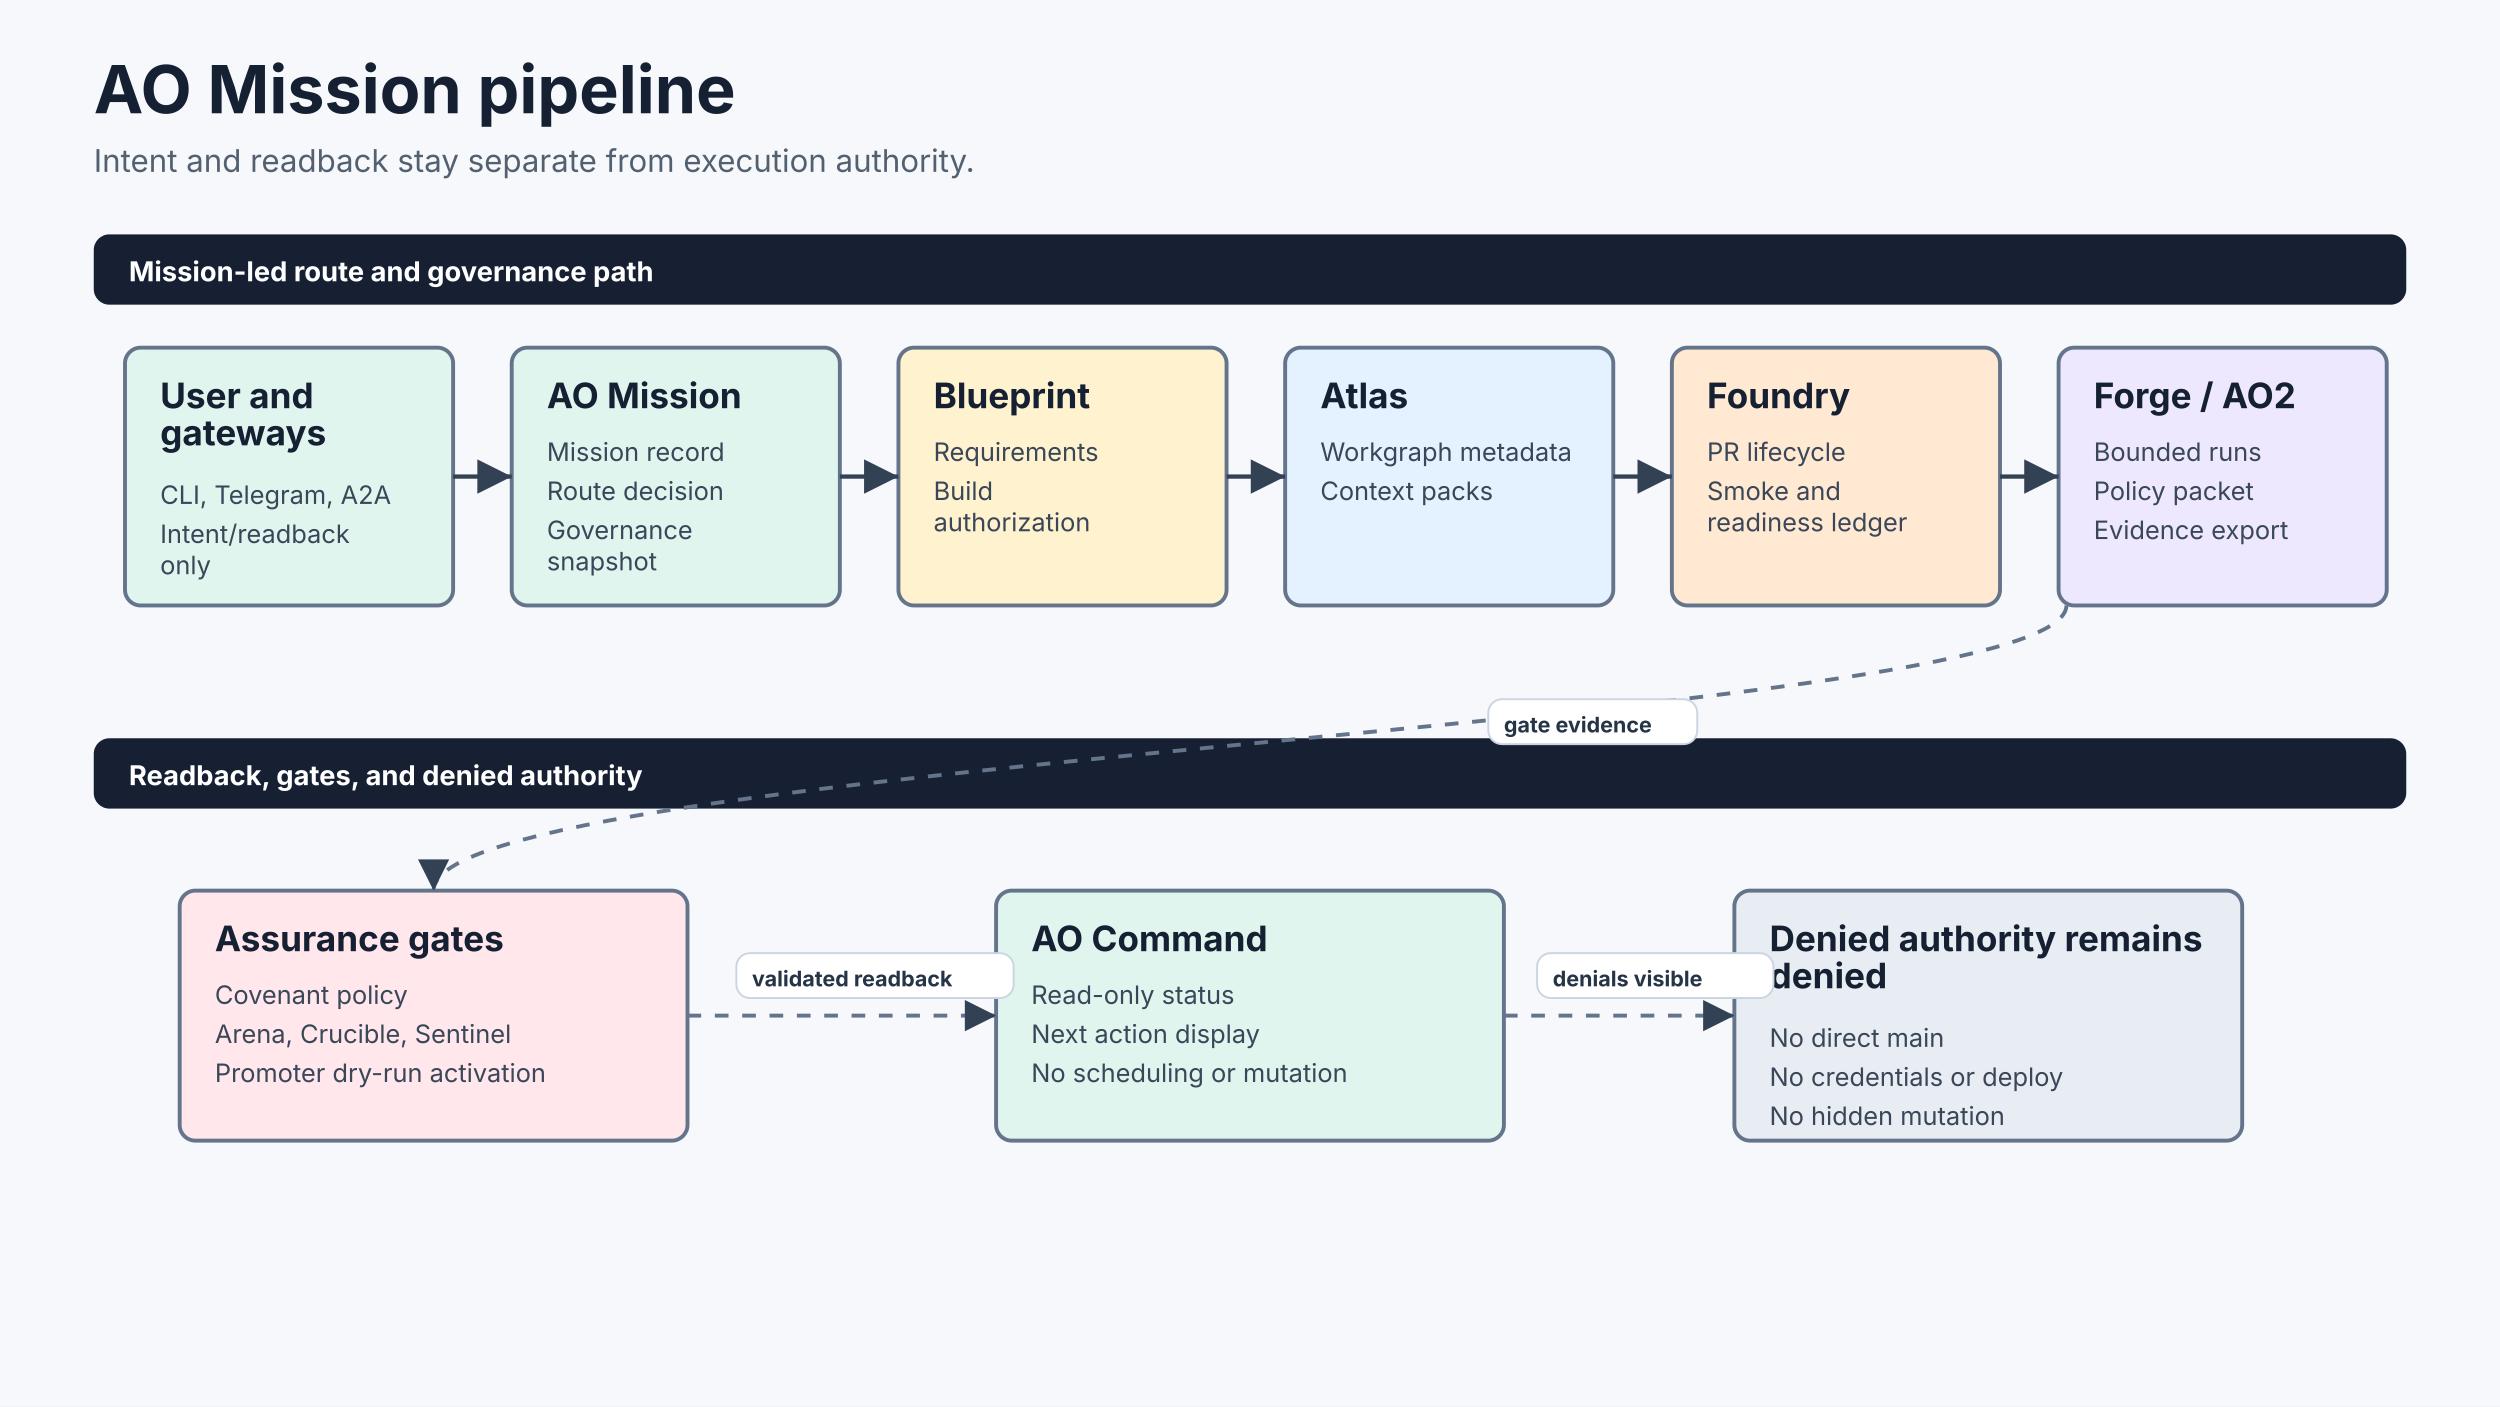
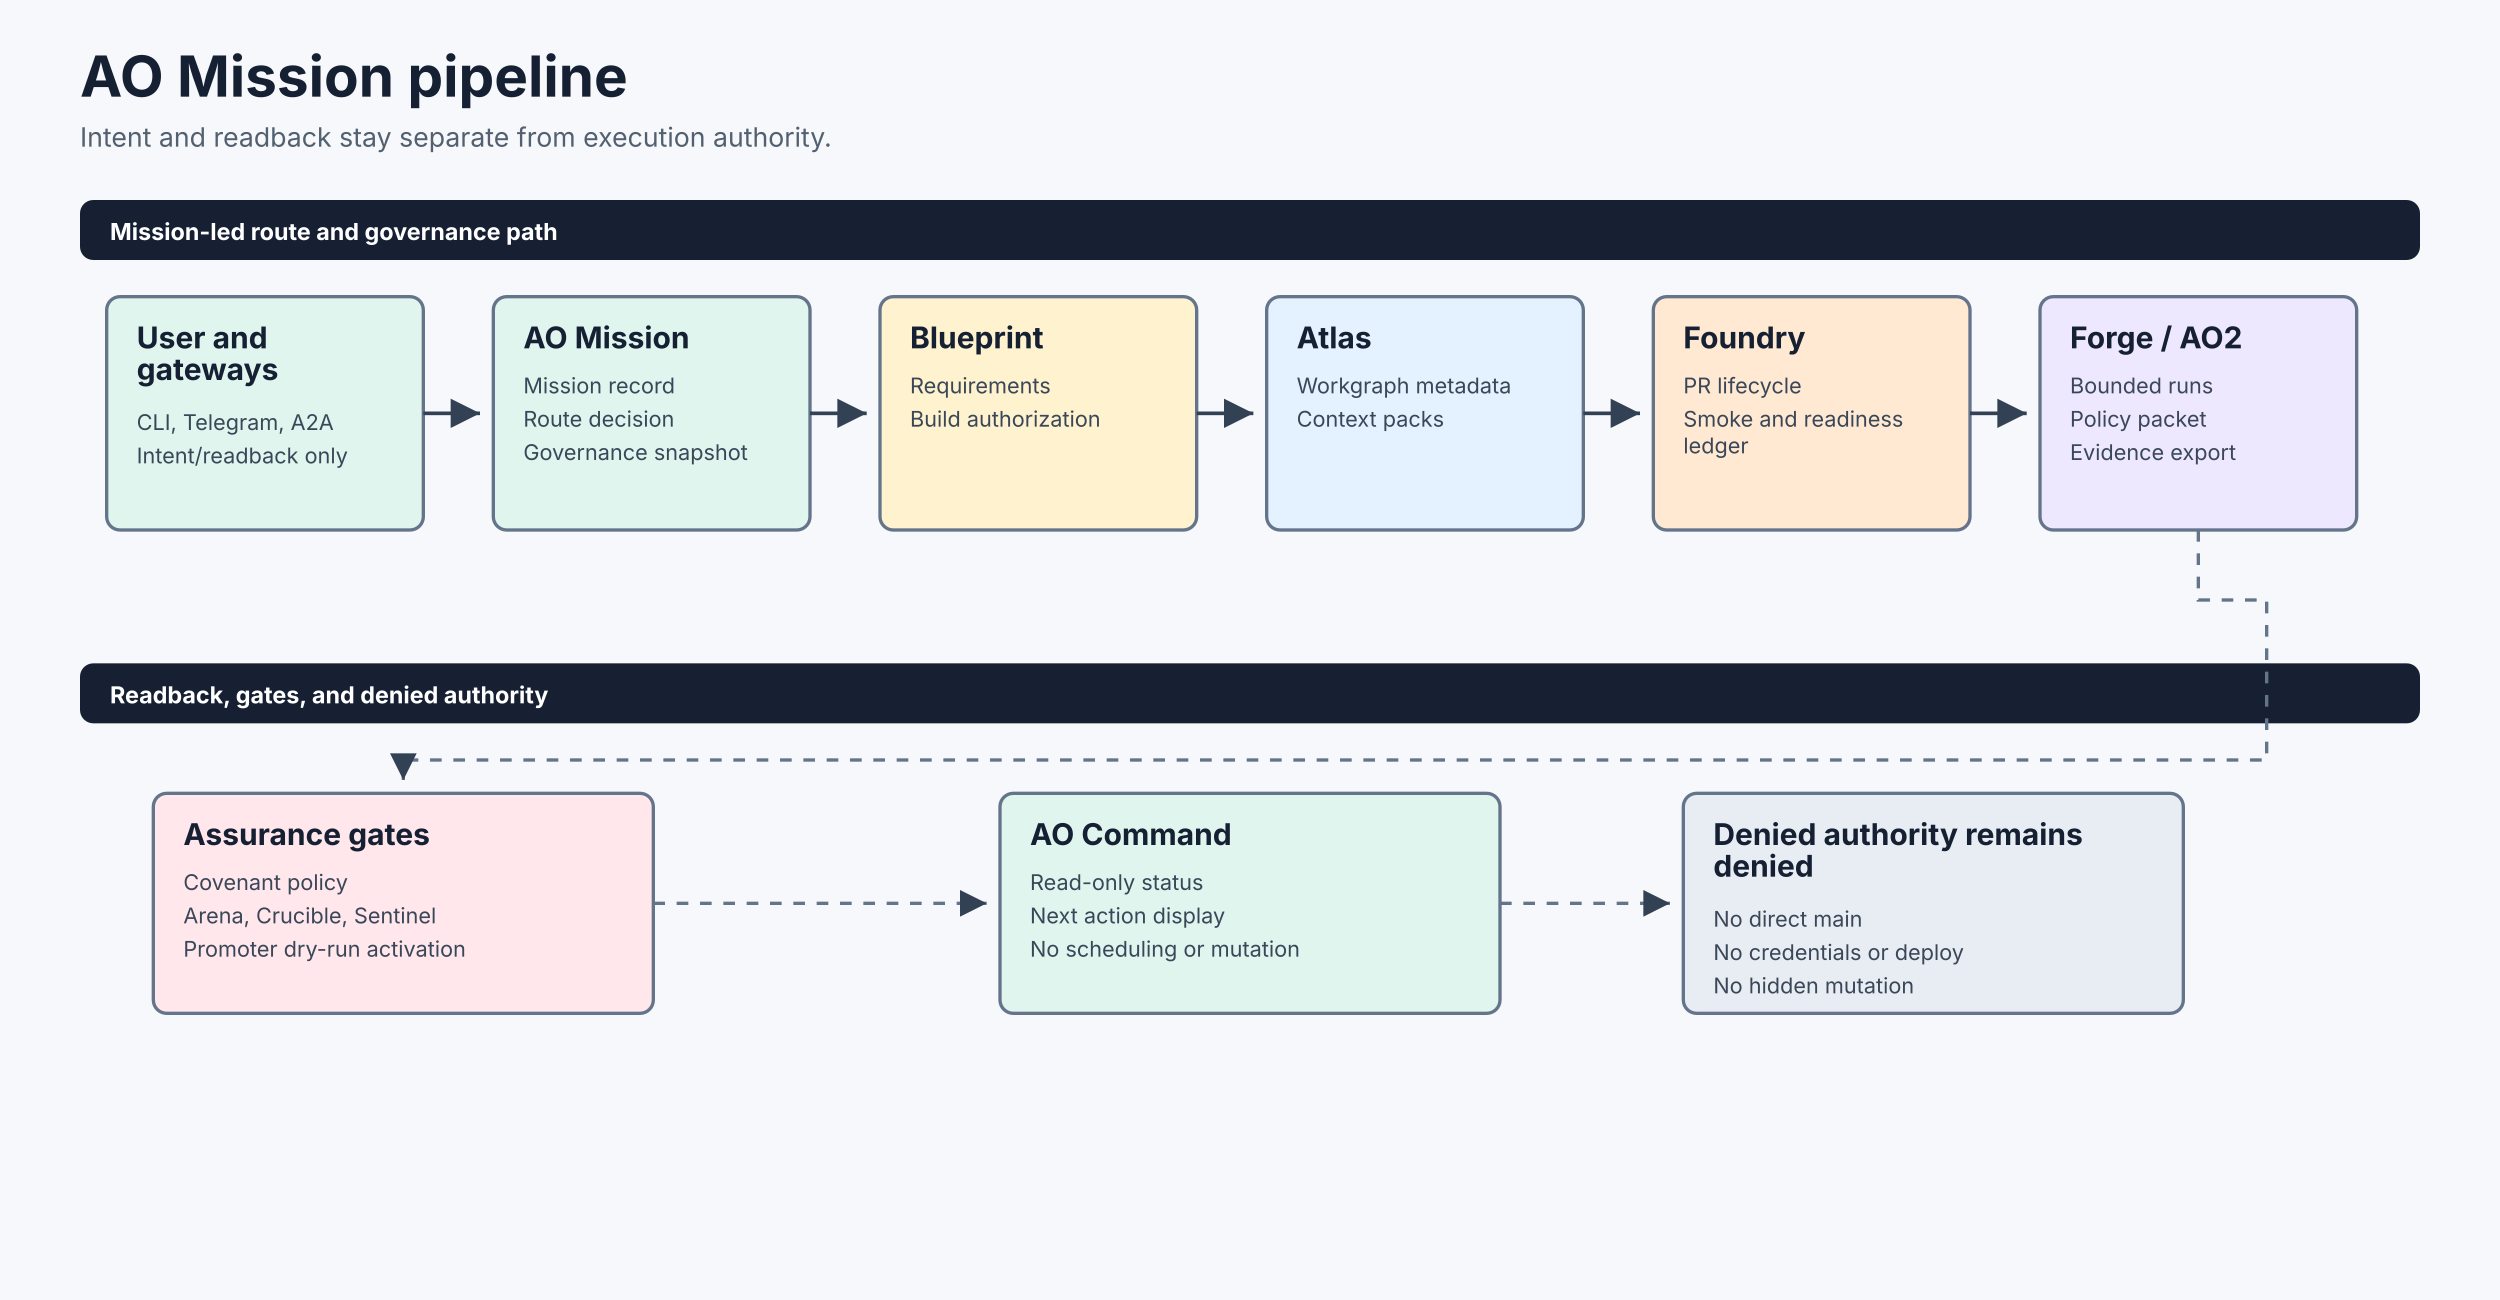
- <svg xmlns="http://www.w3.org/2000/svg" width="1280" height="720" viewBox="0 0 1280 720" role="img" aria-labelledby="title desc">
+ <svg xmlns="http://www.w3.org/2000/svg" width="1500" height="780" viewBox="0 0 1500 780" role="img" aria-labelledby="title desc">
  <defs>
    <marker id="arrow" markerWidth="12" markerHeight="12" refX="10" refY="6" orient="auto">
      <path d="M2,2 L10,6 L2,10 Z" fill="#334155" />
    </marker>
    <style>
      .bg { fill: #f6f8fb; }
      .title { font: 700 34px Inter, Arial, sans-serif; fill: #162033; }
      .subtitle { font: 400 16px Inter, Arial, sans-serif; fill: #526070; }
      .band { rx: 8; }
      .bandText { font: 700 14px Inter, Arial, sans-serif; fill: #ffffff; letter-spacing: 0; }
      .card { stroke-width: 2; rx: 8; }
      .note { stroke-width: 1.6; rx: 8; }
      .cardTitle { font: 700 18px Inter, Arial, sans-serif; fill: #162033; }
      .body { font: 500 15px Inter, Arial, sans-serif; fill: #162033; }
      .small { font: 400 13px Inter, Arial, sans-serif; fill: #3a4758; }
      .smallStrong { font: 700 13px Inter, Arial, sans-serif; fill: #253244; }
      .label { font: 700 11px Inter, Arial, sans-serif; fill: #263447; }
      .chip { fill: #ffffff; stroke: #cbd5e1; stroke-width: 1; rx: 7; }
      .arrow { stroke: #334155; stroke-width: 2.2; fill: none; marker-end: url(#arrow); }
      .dash { stroke: #64748b; stroke-width: 2; stroke-dasharray: 7 7; fill: none; marker-end: url(#arrow); }
      .soft { stroke: #94a3b8; stroke-width: 1.7; fill: none; marker-end: url(#arrow); }
      .cell { stroke: #cbd5e1; stroke-width: 1.4; }
      .cellHead { font: 700 14px Inter, Arial, sans-serif; fill: #162033; }
      .cellText { font: 400 12px Inter, Arial, sans-serif; fill: #39485a; }
    </style>
  </defs>
-   <rect class="bg" width="1280" height="720" />
+   <rect class="bg" width="1500" height="780" />
  <text class="title" x="48" y="58">AO Mission pipeline</text>
  <text class="subtitle" x="48" y="88">Intent and readback stay separate from execution authority.</text>
-   <rect class="band" x="48" y="120" width="1184" height="36" fill="#172033" />
+   <rect class="band" x="48" y="120" width="1404" height="36" fill="#172033" />
  <text class="bandText" x="66" y="144">Mission-led route and governance path</text>
-   <rect class="card" x="64" y="178" width="168" height="132" fill="#e1f5ef" stroke="#64748b" />
+   <rect class="card" x="64" y="178" width="190" height="140" fill="#e1f5ef" stroke="#64748b" />
  <text class="cardTitle" x="82" y="209">
    <tspan x="82" dy="0">User and</tspan>
    <tspan x="82" dy="19">gateways</tspan>
  </text>
  <text class="small" x="82" y="258">CLI, Telegram, A2A</text>
-   <text class="small" x="82" y="278">
-     <tspan x="82" dy="0">Intent/readback</tspan>
-     <tspan x="82" dy="16">only</tspan>
+   <text class="small" x="82" y="278">Intent/readback only</text>
+   <rect class="card" x="296" y="178" width="190" height="140" fill="#e1f5ef" stroke="#64748b" />
+   <text class="cardTitle" x="314" y="209">AO Mission</text>
+   <text class="small" x="314" y="236">Mission record</text>
+   <text class="small" x="314" y="256">Route decision</text>
+   <text class="small" x="314" y="276">Governance snapshot</text>
+   <path class="arrow" d="M254 248 L288 248" />
+   <rect class="card" x="528" y="178" width="190" height="140" fill="#fff2cf" stroke="#64748b" />
+   <text class="cardTitle" x="546" y="209">Blueprint</text>
+   <text class="small" x="546" y="236">Requirements</text>
+   <text class="small" x="546" y="256">Build authorization</text>
+   <path class="arrow" d="M486 248 L520 248" />
+   <rect class="card" x="760" y="178" width="190" height="140" fill="#e4f1ff" stroke="#64748b" />
+   <text class="cardTitle" x="778" y="209">Atlas</text>
+   <text class="small" x="778" y="236">Workgraph metadata</text>
+   <text class="small" x="778" y="256">Context packs</text>
+   <path class="arrow" d="M718 248 L752 248" />
+   <rect class="card" x="992" y="178" width="190" height="140" fill="#ffe9d2" stroke="#64748b" />
+   <text class="cardTitle" x="1010" y="209">Foundry</text>
+   <text class="small" x="1010" y="236">PR lifecycle</text>
+   <text class="small" x="1010" y="256">
+     <tspan x="1010" dy="0">Smoke and readiness</tspan>
+     <tspan x="1010" dy="16">ledger</tspan>
  </text>
-   <rect class="card" x="262" y="178" width="168" height="132" fill="#e1f5ef" stroke="#64748b" />
-   <text class="cardTitle" x="280" y="209">AO Mission</text>
-   <text class="small" x="280" y="236">Mission record</text>
-   <text class="small" x="280" y="256">Route decision</text>
-   <text class="small" x="280" y="276">
-     <tspan x="280" dy="0">Governance</tspan>
-     <tspan x="280" dy="16">snapshot</tspan>
+   <path class="arrow" d="M950 248 L984 248" />
+   <rect class="card" x="1224" y="178" width="190" height="140" fill="#eee8ff" stroke="#64748b" />
+   <text class="cardTitle" x="1242" y="209">Forge / AO2</text>
+   <text class="small" x="1242" y="236">Bounded runs</text>
+   <text class="small" x="1242" y="256">Policy packet</text>
+   <text class="small" x="1242" y="276">Evidence export</text>
+   <path class="arrow" d="M1182 248 L1216 248" />
+   <rect class="band" x="48" y="398" width="1404" height="36" fill="#172033" />
+   <text class="bandText" x="66" y="422">Readback, gates, and denied authority</text>
+   <rect class="card" x="92" y="476" width="300" height="132" fill="#ffe7ec" stroke="#64748b" />
+   <text class="cardTitle" x="110" y="507">Assurance gates</text>
+   <text class="small" x="110" y="534">Covenant policy</text>
+   <text class="small" x="110" y="554">Arena, Crucible, Sentinel</text>
+   <text class="small" x="110" y="574">Promoter dry-run activation</text>
+   <rect class="card" x="600" y="476" width="300" height="132" fill="#e1f5ef" stroke="#64748b" />
+   <text class="cardTitle" x="618" y="507">AO Command</text>
+   <text class="small" x="618" y="534">Read-only status</text>
+   <text class="small" x="618" y="554">Next action display</text>
+   <text class="small" x="618" y="574">No scheduling or mutation</text>
+   <rect class="card" x="1010" y="476" width="300" height="132" fill="#e8edf3" stroke="#64748b" />
+   <text class="cardTitle" x="1028" y="507">
+     <tspan x="1028" dy="0">Denied authority remains</tspan>
+     <tspan x="1028" dy="19">denied</tspan>
  </text>
-   <path class="arrow" d="M232 244 L262 244" />
-   <rect class="card" x="460" y="178" width="168" height="132" fill="#fff2cf" stroke="#64748b" />
-   <text class="cardTitle" x="478" y="209">Blueprint</text>
-   <text class="small" x="478" y="236">Requirements</text>
-   <text class="small" x="478" y="256">
-     <tspan x="478" dy="0">Build</tspan>
-     <tspan x="478" dy="16">authorization</tspan>
-   </text>
-   <path class="arrow" d="M430 244 L460 244" />
-   <rect class="card" x="658" y="178" width="168" height="132" fill="#e4f1ff" stroke="#64748b" />
-   <text class="cardTitle" x="676" y="209">Atlas</text>
-   <text class="small" x="676" y="236">Workgraph metadata</text>
-   <text class="small" x="676" y="256">Context packs</text>
-   <path class="arrow" d="M628 244 L658 244" />
-   <rect class="card" x="856" y="178" width="168" height="132" fill="#ffe9d2" stroke="#64748b" />
-   <text class="cardTitle" x="874" y="209">Foundry</text>
-   <text class="small" x="874" y="236">PR lifecycle</text>
-   <text class="small" x="874" y="256">
-     <tspan x="874" dy="0">Smoke and</tspan>
-     <tspan x="874" dy="16">readiness ledger</tspan>
-   </text>
-   <path class="arrow" d="M826 244 L856 244" />
-   <rect class="card" x="1054" y="178" width="168" height="132" fill="#eee8ff" stroke="#64748b" />
-   <text class="cardTitle" x="1072" y="209">Forge / AO2</text>
-   <text class="small" x="1072" y="236">Bounded runs</text>
-   <text class="small" x="1072" y="256">Policy packet</text>
-   <text class="small" x="1072" y="276">Evidence export</text>
-   <path class="arrow" d="M1024 244 L1054 244" />
-   <rect class="band" x="48" y="378" width="1184" height="36" fill="#172033" />
-   <text class="bandText" x="66" y="402">Readback, gates, and denied authority</text>
-   <rect class="card" x="92" y="456" width="260" height="128" fill="#ffe7ec" stroke="#64748b" />
-   <text class="cardTitle" x="110" y="487">Assurance gates</text>
-   <text class="small" x="110" y="514">Covenant policy</text>
-   <text class="small" x="110" y="534">Arena, Crucible, Sentinel</text>
-   <text class="small" x="110" y="554">Promoter dry-run activation</text>
-   <rect class="card" x="510" y="456" width="260" height="128" fill="#e1f5ef" stroke="#64748b" />
-   <text class="cardTitle" x="528" y="487">AO Command</text>
-   <text class="small" x="528" y="514">Read-only status</text>
-   <text class="small" x="528" y="534">Next action display</text>
-   <text class="small" x="528" y="554">No scheduling or mutation</text>
-   <rect class="card" x="888" y="456" width="260" height="128" fill="#e8edf3" stroke="#64748b" />
-   <text class="cardTitle" x="906" y="487">
-     <tspan x="906" dy="0">Denied authority remains</tspan>
-     <tspan x="906" dy="19">denied</tspan>
-   </text>
-   <text class="small" x="906" y="536">No direct main</text>
-   <text class="small" x="906" y="556">No credentials or deploy</text>
-   <text class="small" x="906" y="576">No hidden mutation</text>
-   <path class="dash" d="M1058 310 C1058 372 222 388 222 456" />
-   <rect class="chip" x="762" y="358" width="107" height="23" />
-   <text class="label" x="770" y="375">gate evidence</text>
-   <path class="dash" d="M352 520 L510 520" />
-   <rect class="chip" x="377" y="488" width="142" height="23" />
-   <text class="label" x="385" y="505">validated readback</text>
-   <path class="dash" d="M770 520 L888 520" />
-   <rect class="chip" x="787" y="488" width="121" height="23" />
-   <text class="label" x="795" y="505">denials visible</text>
+   <text class="small" x="1028" y="556">No direct main</text>
+   <text class="small" x="1028" y="576">No credentials or deploy</text>
+   <text class="small" x="1028" y="596">No hidden mutation</text>
+   <path class="dash" d="M1319 318 V360 H1360 V456 H242 V468" />
+   <path class="dash" d="M392 542 L592 542" />
+   <path class="dash" d="M900 542 L1002 542" />
</svg>
